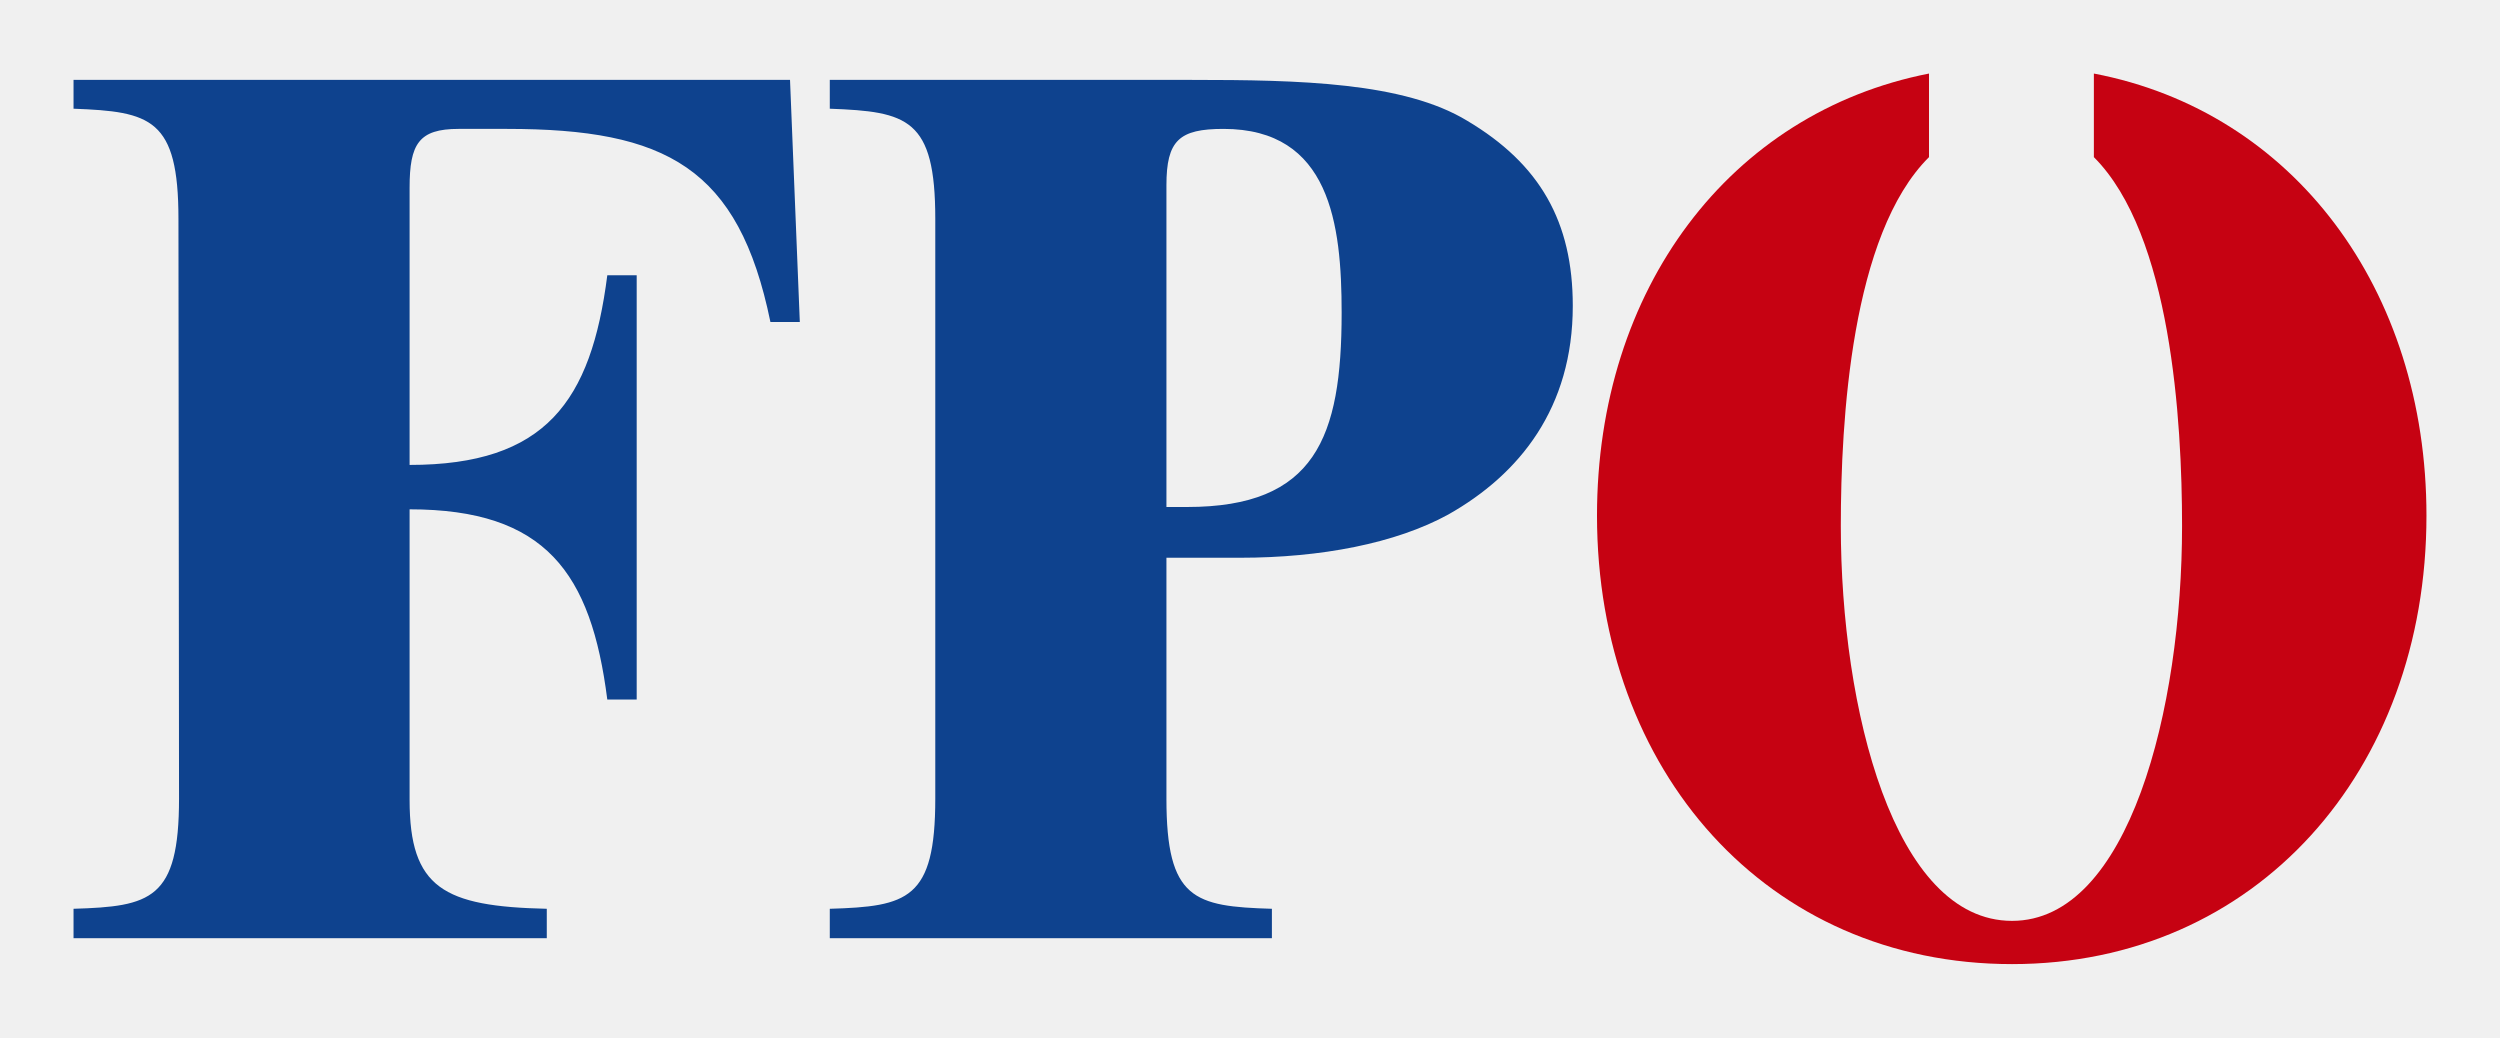
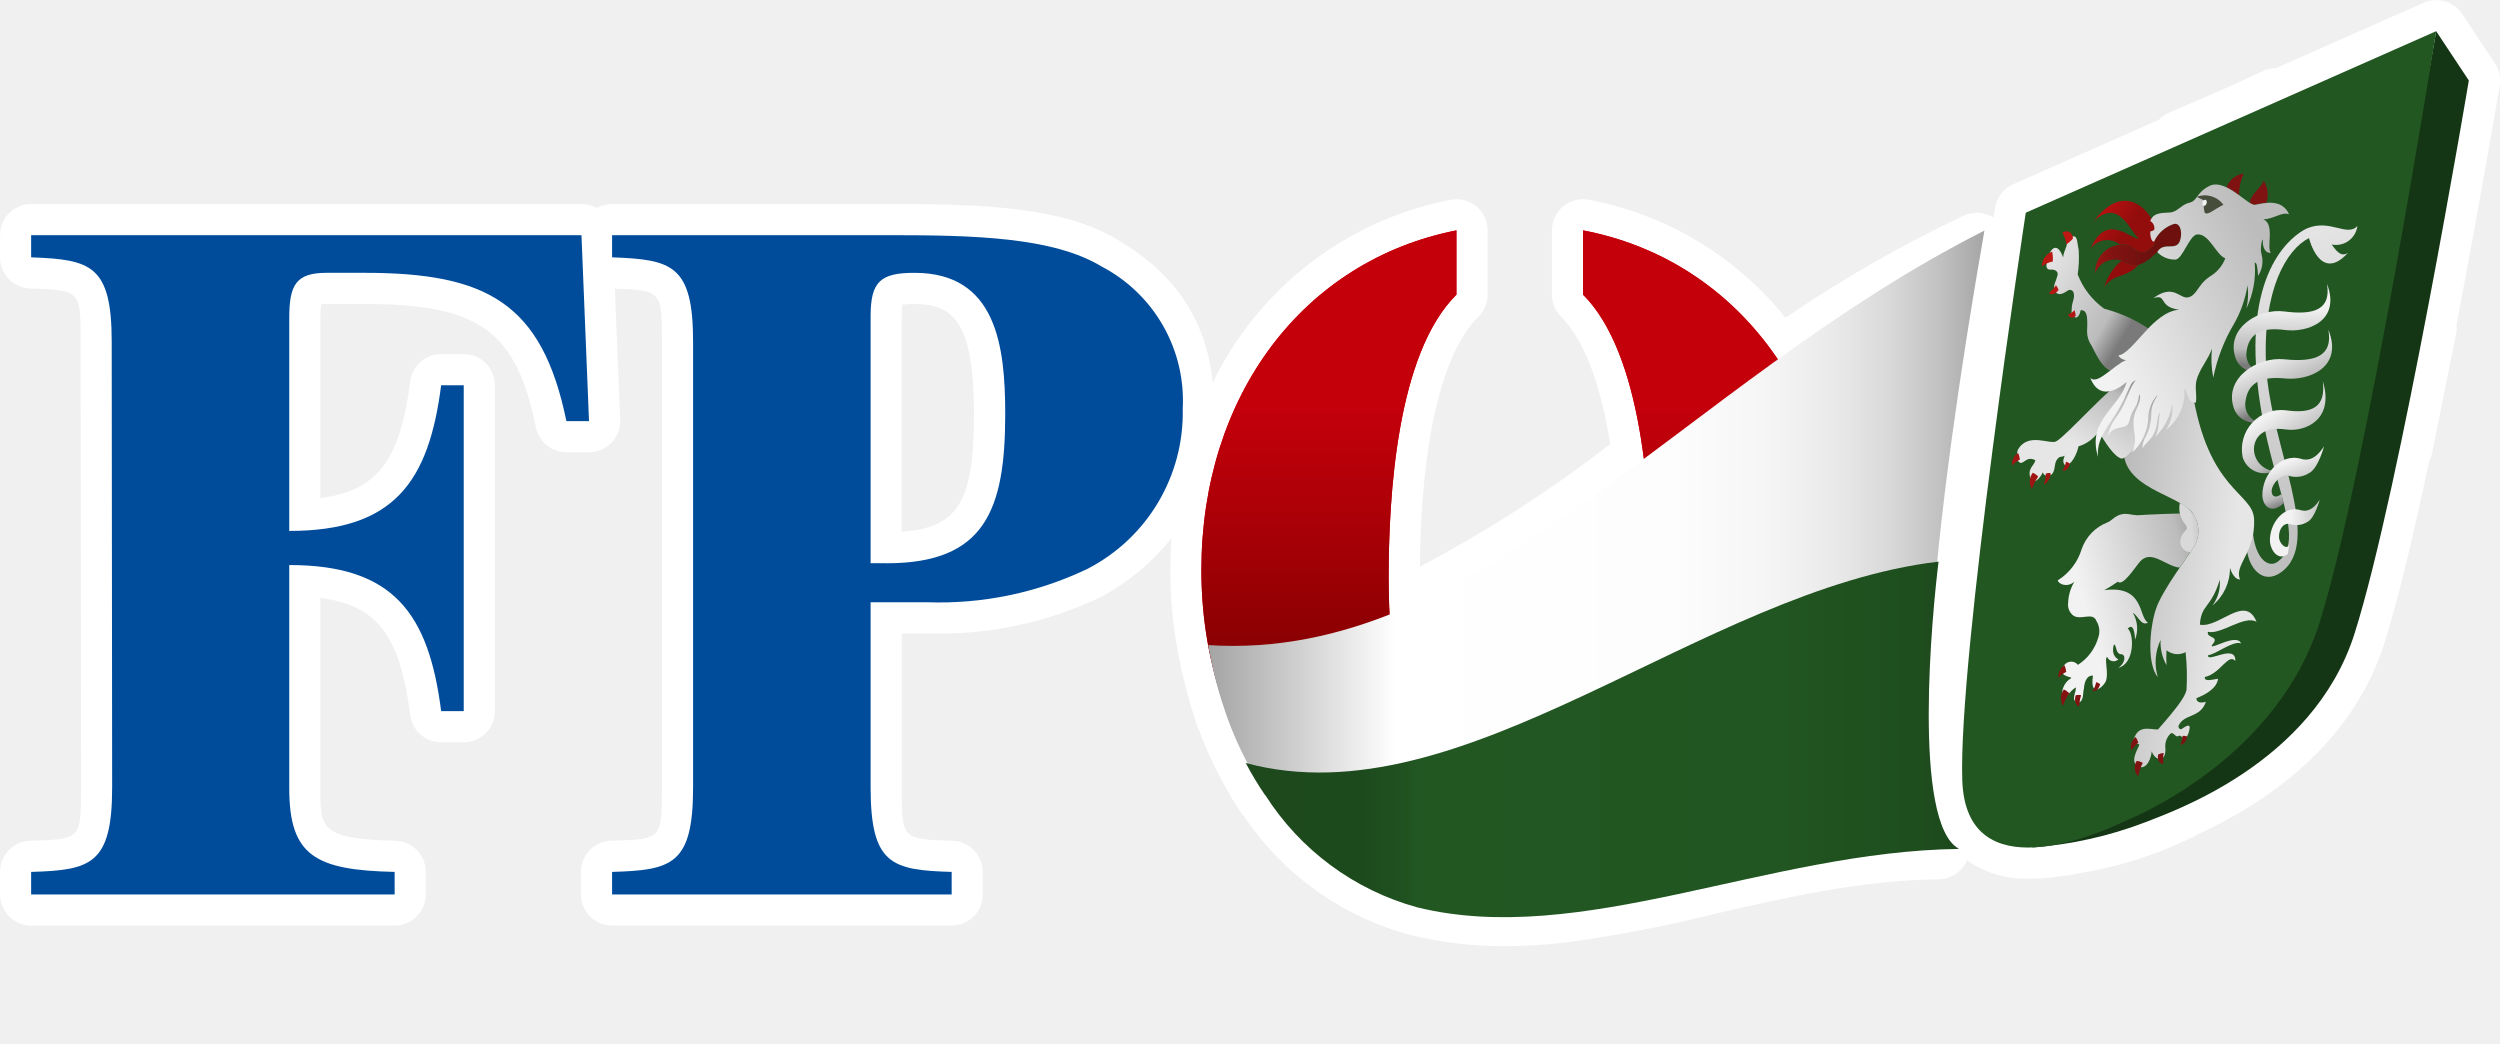
- <svg xmlns="http://www.w3.org/2000/svg" version="1.0" width="602.362" height="250.016" id="svg2407">
-   <defs id="defs2409" />
-   <g transform="translate(-11.47374,-205.6522)" id="layer1">
-     <g transform="matrix(7.019615,0,0,-7.019615,-2947.546,6054.602)" id="g2666">
-       <path d="M 461.573,826.867 C 461.573,828.41 462.008,828.805 463.531,828.805 C 467.192,828.805 467.587,825.541 467.587,822.494 C 467.587,818.201 466.677,815.827 462.285,815.827 L 461.573,815.827 L 461.573,826.867 z M 450.018,801.027 L 465.193,801.027 L 465.193,802.036 C 462.522,802.115 461.573,802.353 461.573,805.815 L 461.573,814.085 L 464.105,814.085 C 466.875,814.085 469.447,814.58 471.248,815.569 C 473.701,816.954 475.521,819.23 475.521,822.731 C 475.521,825.62 474.393,827.599 471.901,829.082 C 469.724,830.408 466.143,830.487 462.443,830.487 L 450.018,830.487 L 450.018,829.498 C 452.689,829.399 453.639,829.162 453.639,825.719 L 453.639,805.815 C 453.639,802.353 452.689,802.115 450.018,802.036 L 450.018,801.027 z M 424.06,801.027 L 440.304,801.027 L 440.304,802.036 C 436.762,802.115 435.595,802.748 435.595,805.776 L 435.595,815.747 C 440.264,815.747 441.827,813.571 442.381,809.218 L 443.39,809.218 L 443.39,823.78 L 442.381,823.78 C 441.827,819.447 440.264,817.271 435.595,817.271 L 435.595,826.787 C 435.595,828.291 435.911,828.805 437.277,828.805 L 438.938,828.805 C 444.399,828.805 446.892,827.48 447.98,822.178 L 448.989,822.178 L 448.653,830.487 L 424.06,830.487 L 424.06,829.498 C 426.711,829.399 427.661,829.162 427.661,825.719 L 427.681,805.815 C 427.681,802.353 426.711,802.115 424.06,802.036 L 424.06,801.027" id="path57" style="fill:#0e428e;fill-opacity:1;fill-rule:evenodd;stroke:none" />
-       <path d="M 493.407,827.836 C 496.058,825.185 496.434,818.794 496.434,815.174 C 496.434,808.902 494.614,801.621 490.598,801.621 C 486.542,801.621 484.721,808.902 484.721,815.174 C 484.721,818.794 485.077,825.185 487.748,827.836 L 487.748,830.705 C 480.903,829.36 476.352,823.305 476.352,815.53 C 476.352,806.765 482.189,800.137 490.598,800.137 C 498.967,800.137 504.823,806.765 504.823,815.53 C 504.823,823.305 500.253,829.399 493.407,830.705 L 493.407,827.836" id="path69" style="fill:#c60212;fill-opacity:1;fill-rule:evenodd;stroke:none" />
+ <svg xmlns="http://www.w3.org/2000/svg" xmlns:xlink="http://www.w3.org/1999/xlink" width="167.716" height="70" viewBox="0 0 167.716 70">
+   <defs>
+     <linearGradient id="linear-gradient" x1="0.5" x2="0.5" y2="1" gradientUnits="objectBoundingBox">
+       <stop offset="0.255" stop-color="#c4000b" />
+       <stop offset="0.409" stop-color="#ad0007" />
+       <stop offset="0.724" stop-color="#750000" />
+     </linearGradient>
+     <linearGradient id="linear-gradient-2" y1="0.5" x2="1" y2="0.5" gradientUnits="objectBoundingBox">
+       <stop offset="0" stop-color="#a3a3a3" />
+       <stop offset="0.242" stop-color="#fff" />
+       <stop offset="0.589" stop-color="#fdfdfd" />
+       <stop offset="0.714" stop-color="#f6f6f6" />
+       <stop offset="0.803" stop-color="#eaeaea" />
+       <stop offset="0.875" stop-color="#d9d9d9" />
+       <stop offset="0.936" stop-color="#c3c3c3" />
+       <stop offset="0.99" stop-color="#a9a9a9" />
+       <stop offset="1" stop-color="#a3a3a3" />
+     </linearGradient>
+     <linearGradient id="linear-gradient-3" y1="0.5" x2="1" y2="0.5" gradientUnits="objectBoundingBox">
+       <stop offset="0" stop-color="#1d491d" />
+       <stop offset="0.162" stop-color="#1d4a1d" />
+       <stop offset="0.22" stop-color="#205120" />
+       <stop offset="0.242" stop-color="#225722" />
+       <stop offset="0.748" stop-color="#215521" />
+       <stop offset="0.93" stop-color="#1e4e1e" />
+       <stop offset="1" stop-color="#1d491d" />
+     </linearGradient>
+     <linearGradient id="linear-gradient-4" x1="-2.154" y1="0.393" x2="-1.21" y2="0.393" gradientUnits="objectBoundingBox">
+       <stop offset="0.03" stop-color="#bd1813" />
+       <stop offset="1" stop-color="#7f1311" />
+     </linearGradient>
+     <linearGradient id="linear-gradient-5" x1="-1.849" y1="0.44" x2="-0.834" y2="0.44" xlink:href="#linear-gradient-4" />
+     <linearGradient id="linear-gradient-6" x1="-0.382" y1="0.317" x2="0.622" y2="0.317" gradientUnits="objectBoundingBox">
+       <stop offset="0.03" stop-color="#bd1813" />
+       <stop offset="0.61" stop-color="#7f1311" />
+       <stop offset="0.995" stop-color="#6e110e" />
+     </linearGradient>
+     <linearGradient id="linear-gradient-7" x1="-0.879" y1="0.094" x2="0.091" y2="0.094" gradientUnits="objectBoundingBox">
+       <stop offset="0.269" stop-color="#d31312" />
+       <stop offset="1" stop-color="#930d0d" />
+     </linearGradient>
+     <linearGradient id="linear-gradient-8" x1="-0.584" y1="0.114" x2="0.474" y2="0.685" xlink:href="#linear-gradient-7" />
+     <linearGradient id="linear-gradient-9" x1="-0.228" y1="0.094" x2="0.698" y2="0.824" gradientUnits="objectBoundingBox">
+       <stop offset="0" stop-color="#f2f2f2" />
+       <stop offset="0.824" stop-color="#bcbcbc" />
+       <stop offset="1" stop-color="#7a7a7a" />
+     </linearGradient>
+     <linearGradient id="linear-gradient-10" x1="0.367" y1="0.004" x2="0.514" y2="1.012" gradientUnits="objectBoundingBox">
+       <stop offset="0" stop-color="#e6e6e6" />
+       <stop offset="1" stop-color="#bcbcbc" />
+     </linearGradient>
+     <linearGradient id="linear-gradient-11" x1="0.381" y1="0.283" x2="0.387" y2="0.918" gradientUnits="objectBoundingBox">
+       <stop offset="0" stop-color="#f2f2f2" />
+       <stop offset="0.709" stop-color="#bcbcbc" />
+       <stop offset="1" stop-color="#7a7a7a" />
+     </linearGradient>
+     <linearGradient id="linear-gradient-12" x1="0.386" y1="0.263" x2="0.611" y2="0.738" xlink:href="#linear-gradient-11" />
+     <linearGradient id="linear-gradient-13" x1="0.469" y1="0.276" x2="0.8" y2="0.808" xlink:href="#linear-gradient-11" />
+     <linearGradient id="linear-gradient-14" x1="0.632" y1="0.164" x2="0.867" y2="0.752" xlink:href="#linear-gradient-11" />
+     <linearGradient id="linear-gradient-15" x1="0.432" y1="0.432" x2="1.382" y2="0.432" xlink:href="#linear-gradient-11" />
+     <linearGradient id="linear-gradient-16" x1="0.195" y1="0.506" x2="1.187" y2="0.155" xlink:href="#linear-gradient-11" />
+     <linearGradient id="linear-gradient-17" x1="0.76" y1="0.622" x2="-0.284" y2="0.175" gradientUnits="objectBoundingBox">
+       <stop offset="0" stop-color="#e6e6e6" />
+       <stop offset="0.709" stop-color="#bcbcbc" />
+       <stop offset="1" stop-color="#7a7a7a" />
+     </linearGradient>
+     <linearGradient id="linear-gradient-18" x1="0.591" y1="0.394" x2="1.661" y2="0.149" gradientUnits="objectBoundingBox">
+       <stop offset="0" stop-color="#d9d9d9" />
+       <stop offset="0.709" stop-color="#bcbcbc" />
+       <stop offset="1" stop-color="#7a7a7a" />
+     </linearGradient>
+     <linearGradient id="linear-gradient-19" x1="0.342" y1="0.626" x2="0.765" y2="0.041" xlink:href="#linear-gradient-17" />
+     <linearGradient id="linear-gradient-20" x1="0.034" y1="0.619" x2="0.797" y2="0.117" gradientUnits="objectBoundingBox">
+       <stop offset="0" stop-color="#f2f2f2" />
+       <stop offset="1" stop-color="#bcbcbc" />
+     </linearGradient>
+     <linearGradient id="linear-gradient-21" x1="0.61" y1="-0.012" x2="0.61" y2="0.913" xlink:href="#linear-gradient-4" />
+   </defs>
+   <g id="Gruppe_653" data-name="Gruppe 653" transform="translate(-125.207 -134.197)">
+     <g id="Gruppe_654" data-name="Gruppe 654" transform="translate(125.207 134.197)">
+       <g id="Gruppe_653-2" data-name="Gruppe 653" transform="translate(0)">
+         <path id="Pfad_1067" data-name="Pfad 1067" d="M226.154,197.669a25.7,25.7,0,0,1-6.265-.732,19.486,19.486,0,0,1-11.24-8,1.872,1.872,0,0,1-.205-.248c-.091-.131-.174-.272-.257-.412l-.083-.14c-.129-.185-.193-.28-.254-.378a1.858,1.858,0,0,1-.135-.258,25.36,25.36,0,0,1-2.034-4.242,1.983,1.983,0,0,1-.14-.305c-.053-.147-.1-.3-.143-.45l-.056-.183c-.125-.377-.245-.759-.356-1.15-.106-.363-.2-.749-.291-1.136l-.118-.46c-.061-.223-.1-.348-.121-.479a2.011,2.011,0,0,1-.037-.253l-.026-.117c-.062-.278-.125-.556-.174-.842a29.886,29.886,0,0,1-.5-5.453q0-1.074.072-2.118a15.457,15.457,0,0,1-4.616,3.88,25.086,25.086,0,0,1-11.754,2.5H185.7v10.323c0,3.485,0,3.485,3.411,3.586a2.092,2.092,0,0,1,2.027,2.09V194.2a2.09,2.09,0,0,1-2.089,2.09H166.27a2.09,2.09,0,0,1-2.09-2.09V192.69a2.092,2.092,0,0,1,2.027-2.09c3.407-.1,3.407-.1,3.407-3.586V157.132c0-3.368,0-3.455-3.159-3.574l.358,8.806a2.09,2.09,0,0,1-2.088,2.175h-1.517a2.091,2.091,0,0,1-2.047-1.67c-1.332-6.5-3.811-8.28-11.526-8.28H147.14c-.167,0-.3.007-.389.016a6.753,6.753,0,0,0-.049.922V167.61c3.862-.488,5.357-2.6,6.027-7.832a2.091,2.091,0,0,1,2.073-1.825h1.516a2.09,2.09,0,0,1,2.089,2.09v21.863a2.089,2.089,0,0,1-2.089,2.089H154.8a2.091,2.091,0,0,1-2.073-1.826c-.669-5.253-2.164-7.368-6.027-7.859v12.765c0,2.69,0,3.414,5.027,3.525a2.091,2.091,0,0,1,2.043,2.09V194.2a2.09,2.09,0,0,1-2.09,2.09H127.3a2.09,2.09,0,0,1-2.089-2.09V192.69a2.092,2.092,0,0,1,2.027-2.09c3.408-.1,3.408-.1,3.408-3.586l-.03-29.88c0-3.46,0-3.46-3.393-3.586a2.09,2.09,0,0,1-2.012-2.088v-1.487a2.09,2.09,0,0,1,2.089-2.089h36.922a2.079,2.079,0,0,1,1.026.268,2.085,2.085,0,0,1,1.026-.268h18.653c6.194,0,11.618.181,15.285,2.413,3.869,2.3,5.921,5.377,6.352,9.572A22.527,22.527,0,0,1,222.512,147.6a2.088,2.088,0,0,1,2.493,2.05v4.311a2.087,2.087,0,0,1-.619,1.483c-2.46,2.441-3.847,8.38-3.924,16.769a87.855,87.855,0,0,0,12.771-8.222c-.65-4.095-1.784-7.036-3.3-8.552a2.088,2.088,0,0,1-.613-1.477v-4.311a2.09,2.09,0,0,1,2.482-2.053,22.228,22.228,0,0,1,13.187,7.919,87.27,87.27,0,0,1,11.953-6.852,2.086,2.086,0,0,1,2.005.136c.061-.406.1-.631.1-.644a2.09,2.09,0,0,1,1.222-1.6l9.779-4.327a2.085,2.085,0,0,1,.715-.5l3.5-1.5,2.79-1.281a2.1,2.1,0,0,1,.859-.191l9.889-4.376a2.088,2.088,0,0,1,2.588.756l2.193,3.307a2.1,2.1,0,0,1,.32,1.5c-.014.077-1.275,7.582-2.895,16.024a1.893,1.893,0,0,1-.022.6l-1.612,7.985a2.089,2.089,0,0,1-.2.567c-1.16,5.476-2.169,9.579-3,12.2-2.163,6.851-7.967,10.77-12.581,12.874a2.139,2.139,0,0,1-.272.151,26.858,26.858,0,0,1-7.66,2.441,18.352,18.352,0,0,1-3.126.36,1.976,1.976,0,0,1-.207-.007h-.054a6.678,6.678,0,0,1-4.1-1.23,2.136,2.136,0,0,1-1.961,1.279c-5.171.063-10.133,1.205-14.931,2.308a93.235,93.235,0,0,1-9.762,1.891c-.468.064-.974.119-1.488.158C228.051,197.625,227.077,197.669,226.154,197.669Zm-14.365-11.512a1.809,1.809,0,0,1,.148.186,15.446,15.446,0,0,0,8.956,6.538,23.61,23.61,0,0,0,7.8.5c.449-.032.868-.079,1.283-.136a89.769,89.769,0,0,0,9.356-1.819,89.414,89.414,0,0,1,12.522-2.25c-.995-3.9-.481-9.447-.227-11.557.613-4.921,1.472-10.883,2.552-17.731.317-2.013.624-3.913.9-5.623a98.3,98.3,0,0,0-9.4,5.831,2.09,2.09,0,0,1-2.926-.556,17.939,17.939,0,0,0-9.265-7.186v.8c2.016,2.425,3.378,6.289,4.051,11.507a2.087,2.087,0,0,1-.83,1.948c-6.04,4.467-11.527,8.356-17.515,10.733a2.091,2.091,0,0,1-2.859-1.841c-.041-.852-.069-1.7-.069-2.536,0-9.564,1.529-16.223,4.548-19.817v-.777c-7.832,2.711-12.931,10.458-12.931,20.059a25.837,25.837,0,0,0,.437,4.711c.042.243.091.455.139.667l.1.435a1.625,1.625,0,0,1,.03.182c.026.1.043.162.059.23l.047.178c.006.019.048.189.053.208.08.336.156.657.246.967.1.343.2.668.308.99l.1.317a2.065,2.065,0,0,1,.1.23,21.181,21.181,0,0,0,1.929,4.027,1.865,1.865,0,0,1,.1.177l.084.125C211.674,185.959,211.732,186.059,211.789,186.157Zm-38.946,5.957h9.631a10.611,10.611,0,0,1-.951-5.1V174.6a2.081,2.081,0,0,1,.46-1.309,2.075,2.075,0,0,1-.46-1.308V155.41a5.725,5.725,0,0,1,.832-3.346h-9.511a10.525,10.525,0,0,1,.948,5.068v29.882A10.634,10.634,0,0,1,172.844,192.114Zm-38.973,0h9.94a8.438,8.438,0,0,1-1.287-5.039V172.1a2.077,2.077,0,0,1,.34-1.143,2.088,2.088,0,0,1-.34-1.146V155.528a6.114,6.114,0,0,1,.805-3.464h-9.481a10.581,10.581,0,0,1,.944,5.068l.03,29.879A10.616,10.616,0,0,1,133.87,192.114Zm127.659-3.162c.049,0,.1,0,.146.006a15.732,15.732,0,0,0,2.341-.309,1.943,1.943,0,0,1,.314-.038,24.4,24.4,0,0,0,5.944-1.937,2.233,2.233,0,0,1,.3-.161c3.876-1.721,8.863-4.931,10.608-10.455.819-2.588,1.835-6.757,3.02-12.4a2.116,2.116,0,0,1,.191-.535l1.385-6.858a1.883,1.883,0,0,1,.022-.565c1.347-6.989,2.462-13.431,2.841-15.645l-.762-1.148-9.138,4.044a2.094,2.094,0,0,1-.8.178l-2.485,1.131-2.381,1.016a2.075,2.075,0,0,1-.675.477l-9.388,4.153c-.4,2.664-1.416,9.654-2.332,16.92a2.087,2.087,0,0,1-.354.926c-.245,1.972-.482,3.958-.7,5.881a2.084,2.084,0,0,1,.131.982,101.338,101.338,0,0,0-.818,11.852c.072,2.087.874,2.483,2.324,2.483l.2,0ZM150.281,170.962a9.041,9.041,0,0,1,3.947,2.959v-5.914A9.055,9.055,0,0,1,150.281,170.962ZM191.9,152.287c2.828,2.665,2.828,7.467,2.828,9.687,0,4-.532,8.051-3.522,10.3a17.016,17.016,0,0,0,5.926-1.739,9.713,9.713,0,0,0,5.33-8.92,8.125,8.125,0,0,0-4.416-7.741A14.792,14.792,0,0,0,191.9,152.287Zm-6.157,2.349a5.13,5.13,0,0,0-.045.774v14.454c3.823-.248,4.851-2.082,4.851-7.89,0-6.207-1.405-7.384-4-7.384A5.547,5.547,0,0,0,185.747,154.635Zm-26.9-2.572a10.156,10.156,0,0,1,3.483,2.892l-.117-2.892Z" transform="translate(-125.207 -134.197)" fill="#fff" />
+       </g>
+     </g>
+     <path id="Pfad_1068" data-name="Pfad 1068" d="M632.206,141.559c-.574,3.582-5.865,31.319-8.72,40.347-2.786,8.823-12.127,12.528-13.7,13.171-.336.159-3.895.944-4.73,1.248a26.669,26.669,0,0,0,7.62-1.688c1.571-.642,11.273-3.856,14.059-12.677,3.064-9.688,7.663-37.093,7.663-37.093Z" transform="translate(-343.566 -5.271)" fill="#153615" />
+     <path id="Pfad_1069" data-name="Pfad 1069" d="M606.949,147.542l-.486.213-13.523,5.983s-4.541,29.871-4.259,38.079c.258,7.476,9.141,3.575,10.731,2.819,1.571-.642,10.461-4.6,13.247-13.426,3.064-9.687,7.813-39.65,7.813-39.65Z" transform="translate(-331.832 -5.271)" fill="#225722" />
+     <path id="Pfad_1070" data-name="Pfad 1070" d="M132.564,189.747v1.487c3.981.147,5.405.5,5.405,5.671l.03,29.882c0,5.2-1.454,5.556-5.435,5.676v1.514H156.95v-1.514c-5.317-.12-7.07-1.069-7.07-5.615V211.876c7.012,0,9.357,3.271,10.19,9.8h1.515V199.816H160.07c-.833,6.507-3.178,9.772-10.19,9.772V195.3c0-2.259.477-3.028,2.528-3.028H154.9c8.2,0,11.941,1.989,13.573,9.95h1.517l-.506-12.475Z" transform="translate(-5.268 -39.773)" fill="#004c9b" />
+     <path id="Pfad_1071" data-name="Pfad 1071" d="M434.591,188.6v4.311c3.982,3.977,4.545,13.57,4.545,19.005,0,9.421-2.732,20.35-8.76,20.35-6.092,0-8.827-10.929-8.827-20.35,0-5.435.536-15.028,4.548-19.005V188.6c-10.277,2.021-17.11,11.111-17.11,22.782,0,13.161,8.763,23.114,21.389,23.114,12.564,0,21.351-9.953,21.351-23.114C451.727,199.706,444.868,190.556,434.591,188.6Z" transform="translate(-203.183 -38.948)" fill="#d9000d" />
+     <path id="Pfad_1072" data-name="Pfad 1072" d="M434.591,188.6v4.311c3.982,3.977,4.545,13.57,4.545,19.005,0,9.421-2.732,20.35-8.76,20.35-6.092,0-8.827-10.929-8.827-20.35,0-5.435.536-15.028,4.548-19.005V188.6c-10.277,2.021-17.11,11.111-17.11,22.782,0,13.161,8.763,23.114,21.389,23.114,12.564,0,21.351-9.953,21.351-23.114C451.727,199.706,444.868,190.556,434.591,188.6Z" transform="translate(-203.183 -38.948)" fill="url(#linear-gradient)" />
+     <path id="Pfad_1073" data-name="Pfad 1073" d="M462.68,188.66c-20.431,10.332-33.742,29-52.069,27.809a27.112,27.112,0,0,0,1.012,4.086,23.212,23.212,0,0,0,2.887,5.942l.022.011a17.542,17.542,0,0,0,10.2,7.4c10.973,2.717,23.447-3.646,36.23-3.8C455.69,227.523,462.109,192.056,462.68,188.66Z" transform="translate(-204.345 -38.995)" fill-rule="evenodd" fill="url(#linear-gradient-2)" />
+     <path id="Pfad_1074" data-name="Pfad 1074" d="M302.638,191.855c-3.268-1.989-8.642-2.108-14.2-2.108H269.787v1.487c4.008.147,5.434.5,5.434,5.671v29.882c0,5.2-1.426,5.556-5.434,5.676v1.514h22.781v-1.514c-4.008-.12-5.438-.475-5.438-5.676V214.374h3.8a23.05,23.05,0,0,0,10.726-2.231,11.782,11.782,0,0,0,6.414-10.752A10.158,10.158,0,0,0,302.638,191.855Zm-14.436,19.9H287.13V195.183c0-2.318.657-2.91,2.944-2.91,5.495,0,6.087,4.9,6.087,9.474C296.161,208.193,294.8,211.758,288.2,211.758Z" transform="translate(-103.517 -39.773)" fill="#004c9b" />
+     <path id="Pfad_1075" data-name="Pfad 1075" d="M467.306,286.13c-3.17-1.768-1.771-16.027-1.364-19.275-15.97,1.89-31.825,17.459-46.478,13.511a21.32,21.32,0,0,0,1.293,2.148l.022.011a17.618,17.618,0,0,0,10.162,7.517C441.937,292.764,454.5,286.284,467.306,286.13Z" transform="translate(-210.684 -94.981)" fill-rule="evenodd" fill="url(#linear-gradient-3)" />
+     <g id="Gruppe_660" data-name="Gruppe 660" transform="translate(260.192 145.847)">
+       <g id="Gruppe_657" data-name="Gruppe 657" transform="translate(5.238 0)">
+         <path id="Pfad_1098" data-name="Pfad 1098" d="M651.991,176.663a3.3,3.3,0,0,1,.307-1.448,1.389,1.389,0,0,0-1.148.92A5.478,5.478,0,0,1,651.991,176.663Z" transform="translate(-641.998 -175.215)" fill="url(#linear-gradient-4)" />
+         <path id="Pfad_1099" data-name="Pfad 1099" d="M656.984,178.49c.169-.026.446-.1.756-.127a1.72,1.72,0,0,0-.172-1.491c-.2.568-.84.813-.931,1.491A.6.6,0,0,0,656.984,178.49Z" transform="translate(-645.927 -176.401)" fill="url(#linear-gradient-5)" />
+         <g id="Gruppe_656" data-name="Gruppe 656" transform="translate(0 1.822)">
+           <path id="Pfad_1100" data-name="Pfad 1100" d="M622.21,189.676c.855.492,1.573-.3,2.076-.747.455-.774,1.373.1,1.565-.934.083-.472-.036-.986-.426-.951a2.2,2.2,0,0,0-1.315,1.1.55.55,0,0,1-.069.346c-.917,1-1.267.1-1.755-.017a1.836,1.836,0,0,0-2.176,1.883A1.417,1.417,0,0,1,622.21,189.676Z" transform="translate(-619.774 -185.505)" fill="url(#linear-gradient-6)" />
+           <path id="Pfad_1101" data-name="Pfad 1101" d="M623.766,195.929a1.842,1.842,0,0,0-.338-.153,3.577,3.577,0,0,0-1.145,1.756c.647-.938,1.461-.552,2.279-1.477A1.058,1.058,0,0,1,623.766,195.929Z" transform="translate(-621.33 -191.759)" fill="url(#linear-gradient-7)" />
+           <path id="Pfad_1102" data-name="Pfad 1102" d="M618.926,184.879a1.367,1.367,0,0,1,1.99-.316,1.558,1.558,0,0,1,.522.034c.488.119.838,1.013,1.755.017a.55.55,0,0,0,.069-.346,2.107,2.107,0,0,1,.2-.32c-.188-1.439-2.119-3.867-4.3-.94,1.678-1.621,2.464.7,3.022,1.161C621.619,184.221,620.026,182.332,618.926,184.879Z" transform="translate(-618.926 -181.631)" fill="url(#linear-gradient-8)" />
+         </g>
+       </g>
+       <g id="Gruppe_659" data-name="Gruppe 659" transform="translate(0.289 0.726)">
+         <path id="Pfad_1103" data-name="Pfad 1103" d="M612.863,199.024a4.793,4.793,0,0,1,1.055-.7.685.685,0,0,1-.522-.315c.554-.076,1.221-1,2.012-1.811a9.777,9.777,0,0,0-2.95-1.32,5.056,5.056,0,0,1-1.781-2.3,7.906,7.906,0,0,0,.065-1.638c-.143-.655-.018-1.222-.8-.744.112.48-.193.693-.247,1.246-.139-.466-.509-1.015-.887-.328-.081.245-.507,1.189.057,1.137.247-.022.534.1.456.393-.088.359-.331.734-.2,1.012.259.466.685.131.895,0a.252.252,0,0,1,.389.169c.1.332-.122.623-.129,1-.007.4-.087.509.212.623.189.105.345-.219.387-.473.542-.049.44.805.43,1.447a1.6,1.6,0,0,0,.294.921C611.906,197.926,612.3,198.823,612.863,199.024Z" transform="translate(-606.564 -186.541)" fill="url(#linear-gradient-9)" />
+         <path id="Pfad_1104" data-name="Pfad 1104" d="M663.332,187.475c-.679.769-1.834-.487-3.37.164-.382.162-3.861,1.9-3.435,9.155s3.632,11.53,1.483,13.193c-.682.528-1.669-.254-1.72-2.446-.061.382-.41,1.563-.378,1.6.111,1.241,1.053,2.445,2.273,1.59,2.934-2.061-.694-8.478-.975-13.838-.269-5.133,1.378-7.847,2.874-8.6,0,0,.739,3.05,2.614.991-.489.315-.793-.162-1.093-.559A1.453,1.453,0,0,0,663.332,187.475Zm-7.044,19.948c0,.041,0,.08,0,.119C656.3,207.466,656.3,207.421,656.288,207.422Z" transform="translate(-640.456 -184.696)" fill="url(#linear-gradient-10)" />
+         <g id="Gruppe_658" data-name="Gruppe 658" transform="translate(14.46 6.671)">
+           <path id="Pfad_1105" data-name="Pfad 1105" d="M659.076,201.258c.954,2.513-1.34,3.285-2.819,3.091-1.733-.228-2.426.358-2.576,1.42a1.226,1.226,0,0,0,.774,1.371,1.388,1.388,0,0,1-1.554-1.034c-.55-1.911,1.6-3.229,3.314-3,2.052.269,3.137-.163,2.861-1.846Z" transform="translate(-652.699 -201.258)" fill="url(#linear-gradient-11)" />
+           <path id="Pfad_1106" data-name="Pfad 1106" d="M658.877,212.071c1.031,2.568-1.349,3.431-2.894,3.272-1.81-.186-2.524.44-2.665,1.54a1.246,1.246,0,0,0,.828,1.393,1.426,1.426,0,0,1-1.636-1.024c-.6-1.958,1.617-3.38,3.411-3.195,2.143.22,3.268-.257,2.956-1.987Z" transform="translate(-652.41 -209)" fill="url(#linear-gradient-12)" />
+           <path id="Pfad_1107" data-name="Pfad 1107" d="M660.141,224.256c.795,2.589-1.192,3.416-2.464,3.233-1.493-.215-2.083.454-2.153,1.222a1.49,1.49,0,0,0,1.348,1.564,1.516,1.516,0,0,1-2.108-.927,2.638,2.638,0,0,1,2.89-3.147c1.766.254,2.708-.207,2.487-1.945Z" transform="translate(-654.046 -217.724)" fill="url(#linear-gradient-13)" />
+           <path id="Pfad_1108" data-name="Pfad 1108" d="M662.719,241.4a1.629,1.629,0,0,1-1.394.169c-.523-.126-1.23.681-1.1,1.174.083.317.376.275.641.058.054.219.11.425.15.613-.829.8-1.418.182-1.428-.532-.02-1.358,1.2-2.858,2.6-2.438.348.105.911.135,1.54-.847C663.721,239.6,663.336,241.1,662.719,241.4Z" transform="translate(-657.547 -228.707)" fill="url(#linear-gradient-14)" />
+           <path id="Pfad_1109" data-name="Pfad 1109" d="M663.891,253.717a1.349,1.349,0,0,1-1.156.139c-.434-.1-.758.317-.745.887.01.374.435.865.685.55l-.095.576c-.654.512-1.189-.281-1.2-.908-.016-1.126.909-2.386,2.063-2.038.289.087.757.112,1.278-.7C664.723,252.222,664.4,253.469,663.891,253.717Z" transform="translate(-658.834 -237.748)" fill="url(#linear-gradient-15)" />
+         </g>
+         <path id="Pfad_1110" data-name="Pfad 1110" d="M614.382,260.615a10.066,10.066,0,0,0,.914-.566c.352.343,1.182-1.021,1.513-1.376.742-.8,1.709.337,2.63.432.465-.677.876-1.242,1-1.463a2.025,2.025,0,0,0-.014-2.019,1.31,1.31,0,0,0-.1-.154c-1.077-.015-3.194.082-3.531.113-.608.055-.949-.255-1.55.057-.256.131-.38.318-.638.428a2.957,2.957,0,0,0-1.739,1.805,3.746,3.746,0,0,1-1.6,2.085c.044.242.618.517,1.113.095a2.9,2.9,0,0,0-.417,1.409.909.909,0,0,0,.369.875c.517.313,1.292-.283,1.531.354a1.292,1.292,0,0,1,.122,1.1,3.231,3.231,0,0,1-1.368,1.837.579.579,0,0,0-1.019.255c-.274.556.744.551.556.644a1.236,1.236,0,0,0-.543,1.437c.353-.285.489-.585.86-.823.079.278-.43.945.211,1.013.352-.117.262-.739.34-.932.013-.328.146-.911.605-.871-.219,1.488.63.828.847.413.245-.552-.117-1.58.108-1.667a.465.465,0,0,0,.753.161s-.527-.2-.306-.987c.208-.019.082.628.495.644.317.012.3.585-.2.916,1.142-.306,1.054-2.339.636-2.631.327-.352.465.1.49.739a2.044,2.044,0,0,0-.148-1.8c.332.157.558.916,1.017.657C616.666,262.421,617.1,260.26,614.382,260.615Z" transform="translate(-608.492 -233.4)" fill="url(#linear-gradient-16)" />
+         <path id="Pfad_1111" data-name="Pfad 1111" d="M634.656,231.734c-.463-.012-.673-.783-.673-.783a3.217,3.217,0,0,1-1.176,2.527,2.5,2.5,0,0,0,.492-1.723c-.6,1.95-1.243,1.613-1.334,3.009,1.295.252,3.034-2.083,3.8-.194-.83-.469-2.37.881-3.26.675-.134.447.858.249.269.886-.2.414,1.661-.843,1.954-.107-.513-.226-1.706.742-2.212.788-.09.563,1.866-.811,1.828.389-.47-.556-1,.851-2.051,1.076-.046.359.593.143.893.115-.085.666-.888,1.085-1.449,1.3-.013.13.07.407.632.247-.382,1.111-1.455.784-1.828,1.592-.056.14.1.307.21.228.194-.129.478-.346.533-.129a1.446,1.446,0,0,1-.274.771c-.21.076-.288-.294-.489-.166s-.32-.324-.53-.159a1.167,1.167,0,0,0-.348.856c.118,1.132-.677,1-.911.327-.018.392-.31,1.293-.914,1.021-.54-.318-.089-1.053.062-1.392.13-.29-.575.059-.408-.208.252-1.288,1.152-.865,1.681-.886,1.29-1.463,1.83-2.205,1.916-2.656a15.364,15.364,0,0,0-.062-2.531,1.166,1.166,0,0,1-1.279-.125,7.712,7.712,0,0,0,0,1,3.108,3.108,0,0,1-.4-1.694,3.539,3.539,0,0,0-.188,2.5c-.725-.913-.559-3.205-.137-4.533s2.32-3.755,2.6-4.277a2.025,2.025,0,0,0-.014-2.019c-.7-1.366-4.34-1.634-4.728-4.047.163-.5,3.758-6.011,4.125-7.282l.461,2.9c1.062,6.812,4.078,6.843,4.155,8.655C635.7,229.954,634.242,230.738,634.656,231.734Z" transform="translate(-619.657 -205.233)" fill="url(#linear-gradient-17)" />
+         <path id="Pfad_1112" data-name="Pfad 1112" d="M640.361,254.426c.329.46-.237.348-.329,1.064a.675.675,0,0,0,.674.788c.126-.184.221-.328.269-.416a2.024,2.024,0,0,0-.014-2.019,2.356,2.356,0,0,0-.966-.862A1.669,1.669,0,0,0,640.361,254.426Z" transform="translate(-629.03 -231.619)" fill="url(#linear-gradient-18)" />
+         <path id="Pfad_1113" data-name="Pfad 1113" d="M611.031,222.832c.344-1.7.046-3.608-2.365-1.255-.671.061-3.739,3.564-4.488,4-.426.244-1.921-.643-2.591.586-.06.47-.2.515.064.784.306.318.464-.45,1.116-.1-.048.375-.622.545-.275,1.337.115.261.541-.015.781-.527.1.359.538.265.659.063.2-.321.084-.7.328-.968.2-.227.228-.063.466-.212.014.105-.229.395.056.669.419-.038.777-.78.88-1.292a2.526,2.526,0,0,0,1.358-1c.382.667,1.014,1.676,1.52,1.82C609.057,226.764,610.687,224.534,611.031,222.832Z" transform="translate(-601.498 -208.348)" fill="url(#linear-gradient-19)" />
+         <path id="Pfad_1114" data-name="Pfad 1114" d="M632.292,179.766c-.52-.17-.968.3-1.726.349.783.294.2,1.9.5,2.237-.44.04-.556-.5-.535-.809-.013-.334-.215.55-.087.906a1.784,1.784,0,0,1-.23,1.449c-.052-.608-.074-.891-.228-.882a5.908,5.908,0,0,1-.56,3.075,4.222,4.222,0,0,0,.077-1.558,7.566,7.566,0,0,1-.905,2.585,11.406,11.406,0,0,0-1.391,3.608,6.384,6.384,0,0,1-.088-1.931c-.289.759-.661,1.108-.957,1.86-.26.663-.033,1.061-.121,1.744-.645.059-.557-.919-.773-.92a3.168,3.168,0,0,1-1.219,2.741,2.713,2.713,0,0,0,.407-1.759,3.877,3.877,0,0,1-1.144,2.245c.328-.613.173-1.211.345-1.648-.273.208-.111.867-.467,1.491-.225.418-.585.6-.732.937-.011-.686.406-.886.519-1.652.176-.746-.137-.967.517-1.976a2.423,2.423,0,0,0-.659,1.723,3.389,3.389,0,0,1-1.062,2.171c.49-1.181-.235-1.7.259-2.846.157-.3.37-.858.209-1.071-.124,1.009-.475.878-.677,1.848-.2.643-1.018.092-1.444,1a3.37,3.37,0,0,1,.666-1.42c.613-.883.86-2.037,1.232-2.356-.343.091-.431.508-.627.882-.852,2.041-2.057,2.694-1.917,4.253-.753-2.51,1.428-3.223,1.919-5.022,0,0-1.717,1.624-2.439-.288.462.548,1.572-.865,2.395-1.176a.685.685,0,0,1-.522-.315c.986-.135,2.333-2.949,4.09-3.068-1.455-.195-.763-1.074-1.728-.782,1.344-.978,1.753.04,2.3-.044.622-.1.653-.849,1.485-1.4a2.426,2.426,0,0,0,1.041-1.228c-.627-.205-1.084-1.71-1.925-1.595-.514.134-.937,1.624-1.408,1.684a1.618,1.618,0,0,1-1.232-.5c.451-.8,1.381.093,1.574-.95.083-.472-.036-.986-.426-.951a2.206,2.206,0,0,0-1.357,1.185c-.177.093-.3-.449-.251-.67a1.189,1.189,0,0,0,.252-.1.54.54,0,0,0-.265-.6c.227-.608.821-.528,1.341-.574.5-.046.773-.546,1.283-.653.541-.114.472-.688,1.338-1.124,1.086-.547,2.6,1.335,3.065,1.263S631.779,178.633,632.292,179.766Z" transform="translate(-614 -177.77)" fill="url(#linear-gradient-20)" />
+       </g>
+       <path id="Pfad_1115" data-name="Pfad 1115" d="M608.842,224.349a.836.836,0,0,0,.1,1.038,3.316,3.316,0,0,1,.3-.892C609.208,224.425,608.925,224.357,608.842,224.349Zm-.076-1.6a.885.885,0,0,0-.294.9,2.042,2.042,0,0,1,.477-.516A1.211,1.211,0,0,0,608.767,222.745Zm1.51,1.177c-.063.358.09.638.36.628a2.348,2.348,0,0,1,.016-.738A.982.982,0,0,0,610.277,223.922Zm1.937-1.218a.617.617,0,0,0-.294-.037,2.237,2.237,0,0,1-.144.621A.616.616,0,0,0,612.213,222.7ZM604,217.937a.858.858,0,0,0-.406.838,1.651,1.651,0,0,1,.52-.394A1.544,1.544,0,0,0,604,217.937Zm-.045,1.621a.962.962,0,0,0-.057,1.1,3.184,3.184,0,0,1,.414-.833C604.286,219.742,604.032,219.591,603.957,219.559Zm2.165-.48a2.27,2.27,0,0,1-.227.6c.215.031.43-.182.495-.477C606.344,219.164,606.172,219.063,606.122,219.079Zm-1.373.872c-.112.351-.011.682.241.749a2.612,2.612,0,0,1,.125-.755A.8.8,0,0,0,604.749,219.951Zm-4.263-15.417a1.635,1.635,0,0,1,.52-.394,1.567,1.567,0,0,0-.114-.444A.855.855,0,0,0,600.485,204.534Zm2.261.546a3.032,3.032,0,0,1-.135.747.911.911,0,0,0,.454-.783A.641.641,0,0,0,602.746,205.079Zm-.875-.06a.964.964,0,0,0-.057,1.1,3.183,3.183,0,0,1,.414-.833C602.2,205.2,601.947,205.051,601.871,205.019Zm2.226-.73a2.235,2.235,0,0,1-.227.6c.215.031.429-.182.495-.477C604.32,204.375,604.147,204.273,604.1,204.289Zm-.245-15.379a2.025,2.025,0,0,1,.27.789,2.085,2.085,0,0,0,.45-.4C604.515,188.875,604.2,188.7,603.853,188.91Zm-1.364,2.267a1.677,1.677,0,0,1,.728-.332,2.579,2.579,0,0,0-.046-.66A1.032,1.032,0,0,0,602.489,191.177Zm2.185,2.941a1.242,1.242,0,0,1-.437.288c.094.248.319.283.51.093A1.364,1.364,0,0,0,604.674,194.118Zm-1.073-1.371c-.025-.066-.133-.283-.184-.3a2.3,2.3,0,0,1-.47.513C603.125,193.128,603.412,193.028,603.6,192.747Z" transform="translate(-600.482 -184.955)" fill="url(#linear-gradient-21)" />
+       <path id="Pfad_1116" data-name="Pfad 1116" d="M644.084,180.446a1.535,1.535,0,0,1,1.79.531c-.619.3-1.054.748-1.257.522a2.055,2.055,0,0,1-.041-.812Z" transform="translate(-631.7 -178.89)" fill="#474d3b" />
+       <path id="Pfad_1117" data-name="Pfad 1117" d="M645.718,181.567c-.014.114-.091.213-.173.22s-.135-.079-.12-.193a.239.239,0,0,1,.173-.219C645.679,181.368,645.733,181.454,645.718,181.567Z" transform="translate(-632.659 -179.625)" fill="#f2f2f2" />
    </g>
  </g>
</svg>
